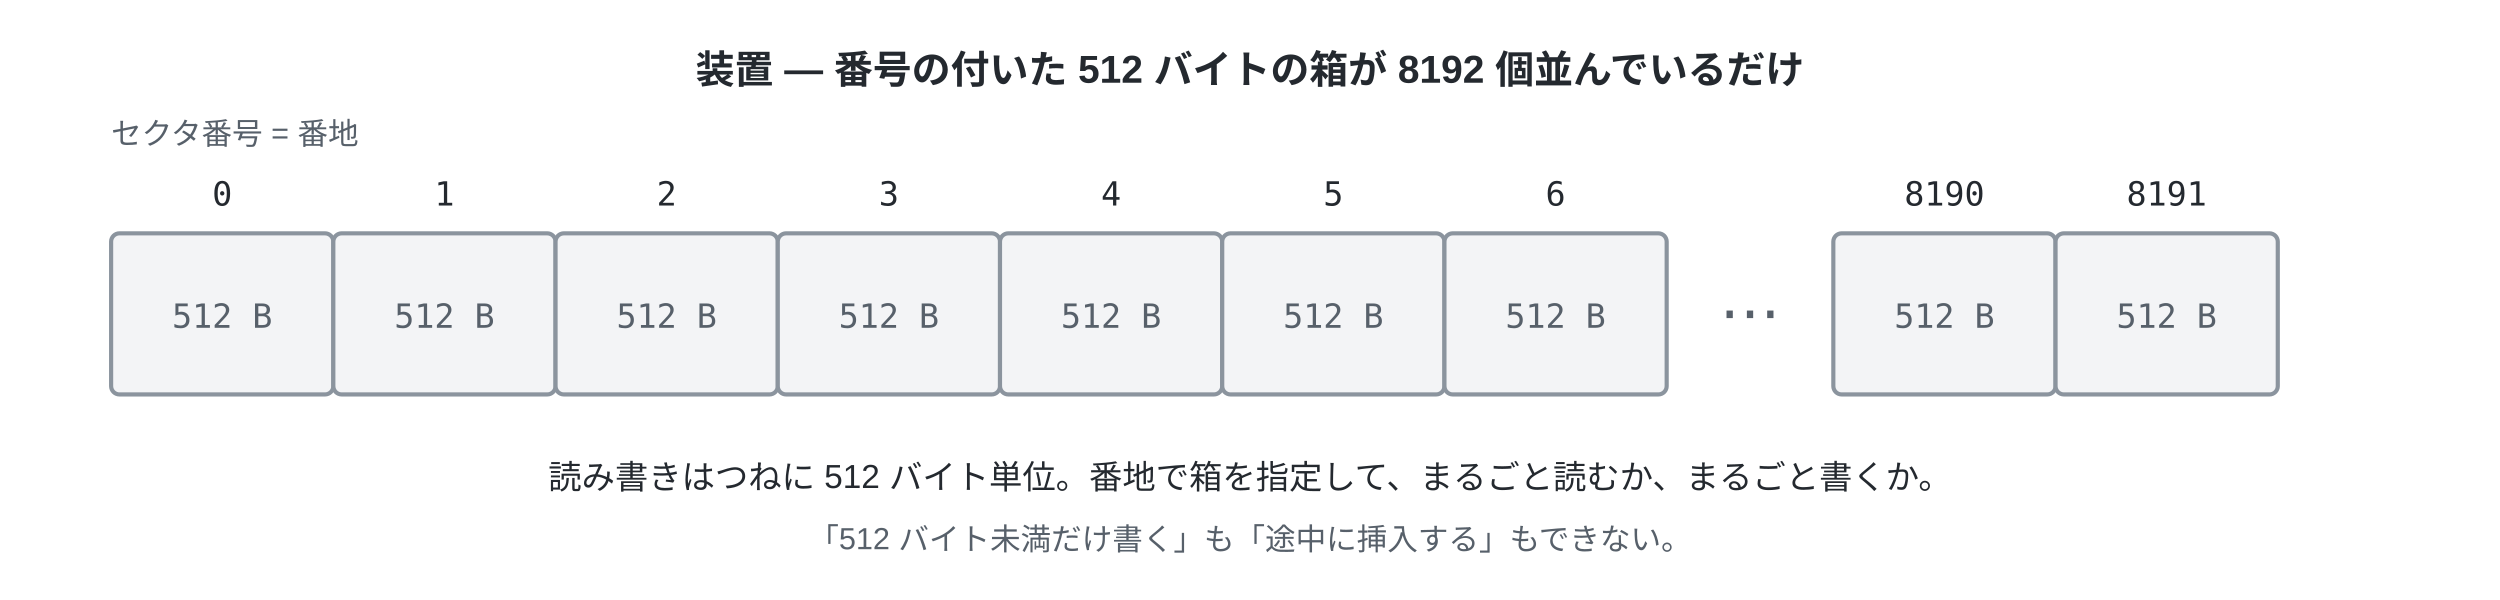
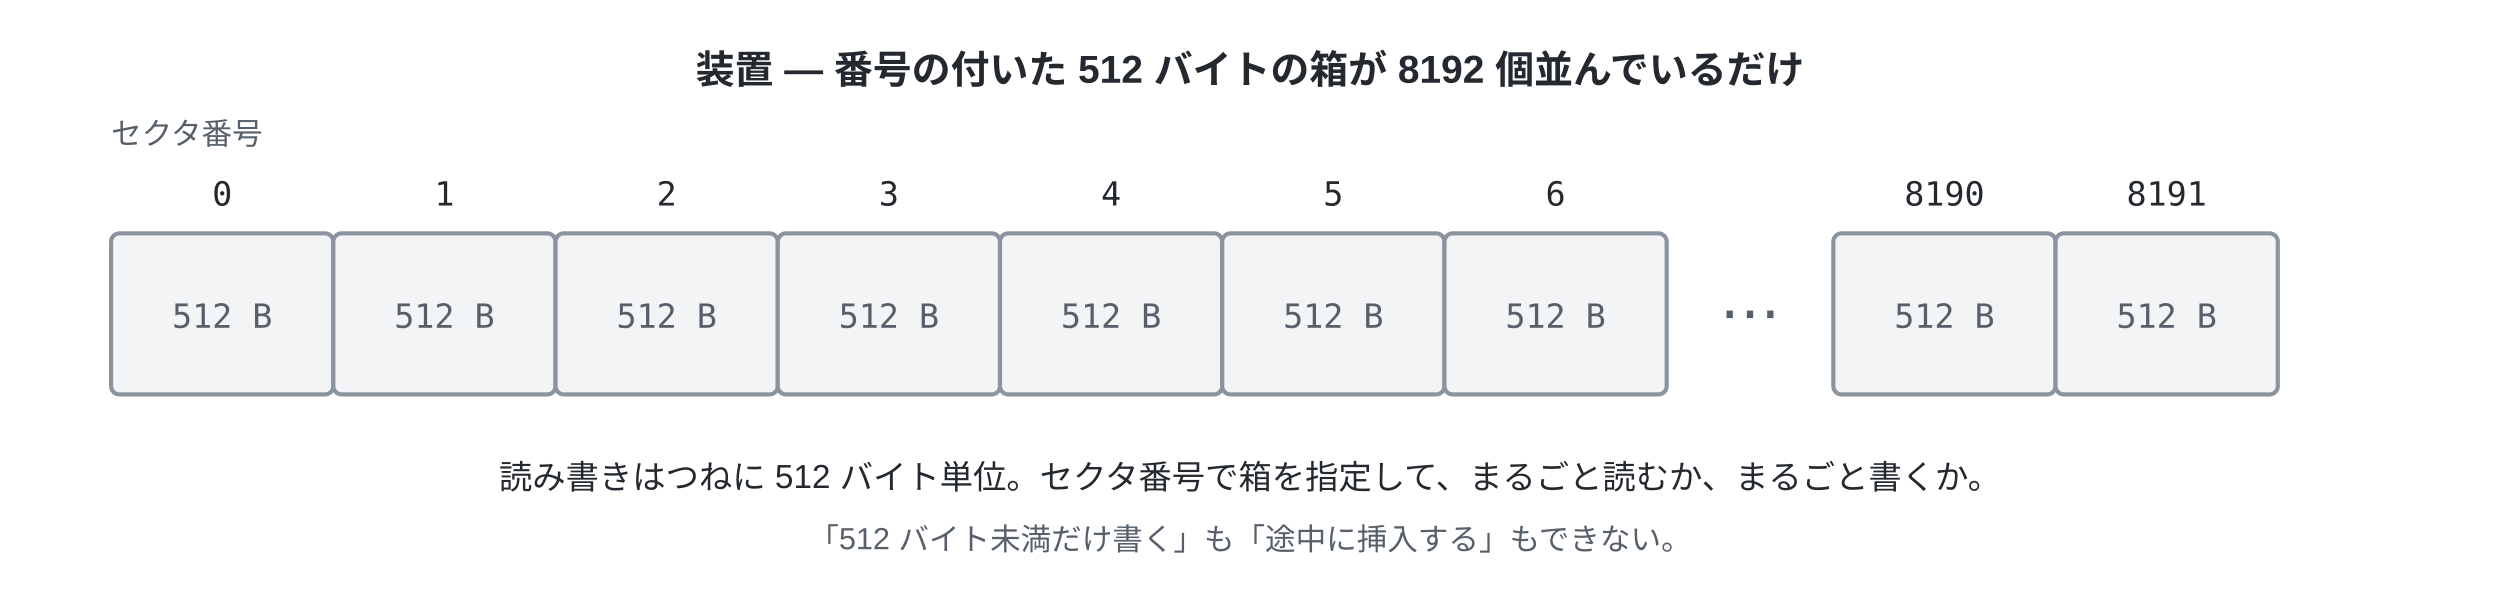
<svg xmlns="http://www.w3.org/2000/svg" width="900" height="216" viewBox="0 0 900 216" role="img" font-family="Helvetica Neue, Arial, Hiragino Sans, Noto Sans JP, sans-serif">
  <rect x="0" y="0" width="900" height="216" fill="#ffffff" />
  <defs>
    <marker id="a" viewBox="0 0 10 10" refX="9" refY="5" markerWidth="7" markerHeight="7" orient="auto-start-reverse">
      <path d="M 0 0 L 10 5 L 0 10 z" fill="#57606a" />
    </marker>
  </defs>
  <text x="450.0" y="30" font-size="14" fill="#24292f" text-anchor="middle" font-family="Helvetica Neue, Arial, Hiragino Sans, Noto Sans JP, sans-serif" font-weight="bold">装置 — 番号の付いた 512 バイトの箱が 8192 個並んでいるだけ</text>
  <rect x="40" y="84" width="80" height="58" rx="3" fill="#f3f4f6" stroke="#8b949e" stroke-width="1.5" />
  <text x="80.0" y="118" font-size="12" fill="#57606a" text-anchor="middle" font-family="SFMono-Regular, Menlo, Consolas, monospace" font-weight="normal">512 B</text>
  <text x="80.0" y="74" font-size="12" fill="#24292f" text-anchor="middle" font-family="SFMono-Regular, Menlo, Consolas, monospace" font-weight="normal">0</text>
  <rect x="120" y="84" width="80" height="58" rx="3" fill="#f3f4f6" stroke="#8b949e" stroke-width="1.5" />
  <text x="160.0" y="118" font-size="12" fill="#57606a" text-anchor="middle" font-family="SFMono-Regular, Menlo, Consolas, monospace" font-weight="normal">512 B</text>
  <text x="160.0" y="74" font-size="12" fill="#24292f" text-anchor="middle" font-family="SFMono-Regular, Menlo, Consolas, monospace" font-weight="normal">1</text>
  <rect x="200" y="84" width="80" height="58" rx="3" fill="#f3f4f6" stroke="#8b949e" stroke-width="1.5" />
  <text x="240.0" y="118" font-size="12" fill="#57606a" text-anchor="middle" font-family="SFMono-Regular, Menlo, Consolas, monospace" font-weight="normal">512 B</text>
  <text x="240.0" y="74" font-size="12" fill="#24292f" text-anchor="middle" font-family="SFMono-Regular, Menlo, Consolas, monospace" font-weight="normal">2</text>
  <rect x="280" y="84" width="80" height="58" rx="3" fill="#f3f4f6" stroke="#8b949e" stroke-width="1.5" />
  <text x="320.0" y="118" font-size="12" fill="#57606a" text-anchor="middle" font-family="SFMono-Regular, Menlo, Consolas, monospace" font-weight="normal">512 B</text>
  <text x="320.0" y="74" font-size="12" fill="#24292f" text-anchor="middle" font-family="SFMono-Regular, Menlo, Consolas, monospace" font-weight="normal">3</text>
  <rect x="360" y="84" width="80" height="58" rx="3" fill="#f3f4f6" stroke="#8b949e" stroke-width="1.5" />
  <text x="400.0" y="118" font-size="12" fill="#57606a" text-anchor="middle" font-family="SFMono-Regular, Menlo, Consolas, monospace" font-weight="normal">512 B</text>
  <text x="400.0" y="74" font-size="12" fill="#24292f" text-anchor="middle" font-family="SFMono-Regular, Menlo, Consolas, monospace" font-weight="normal">4</text>
  <rect x="440" y="84" width="80" height="58" rx="3" fill="#f3f4f6" stroke="#8b949e" stroke-width="1.5" />
  <text x="480.0" y="118" font-size="12" fill="#57606a" text-anchor="middle" font-family="SFMono-Regular, Menlo, Consolas, monospace" font-weight="normal">512 B</text>
  <text x="480.0" y="74" font-size="12" fill="#24292f" text-anchor="middle" font-family="SFMono-Regular, Menlo, Consolas, monospace" font-weight="normal">5</text>
  <rect x="520" y="84" width="80" height="58" rx="3" fill="#f3f4f6" stroke="#8b949e" stroke-width="1.5" />
  <text x="560.0" y="118" font-size="12" fill="#57606a" text-anchor="middle" font-family="SFMono-Regular, Menlo, Consolas, monospace" font-weight="normal">512 B</text>
  <text x="560.0" y="74" font-size="12" fill="#24292f" text-anchor="middle" font-family="SFMono-Regular, Menlo, Consolas, monospace" font-weight="normal">6</text>
  <text x="630" y="120" font-size="22" fill="#57606a" text-anchor="middle" font-family="Helvetica Neue, Arial, Hiragino Sans, Noto Sans JP, sans-serif" font-weight="normal">⋯</text>
  <rect x="660" y="84" width="80" height="58" rx="3" fill="#f3f4f6" stroke="#8b949e" stroke-width="1.5" />
  <text x="700.0" y="118" font-size="12" fill="#57606a" text-anchor="middle" font-family="SFMono-Regular, Menlo, Consolas, monospace" font-weight="normal">512 B</text>
  <text x="700.0" y="74" font-size="12" fill="#24292f" text-anchor="middle" font-family="SFMono-Regular, Menlo, Consolas, monospace" font-weight="normal">8190</text>
  <rect x="740" y="84" width="80" height="58" rx="3" fill="#f3f4f6" stroke="#8b949e" stroke-width="1.5" />
  <text x="780.0" y="118" font-size="12" fill="#57606a" text-anchor="middle" font-family="SFMono-Regular, Menlo, Consolas, monospace" font-weight="normal">512 B</text>
  <text x="780.0" y="74" font-size="12" fill="#24292f" text-anchor="middle" font-family="SFMono-Regular, Menlo, Consolas, monospace" font-weight="normal">8191</text>
-   <text x="40" y="52" font-size="11" fill="#57606a" text-anchor="start" font-family="Helvetica Neue, Arial, Hiragino Sans, Noto Sans JP, sans-serif" font-weight="normal">セクタ番号 = 番地</text>
-   <text x="450.0" y="176" font-size="12" fill="#24292f" text-anchor="middle" font-family="Helvetica Neue, Arial, Hiragino Sans, Noto Sans JP, sans-serif" font-weight="normal">読み書きはつねに 512 バイト単位。番地で箱を指定して、まるごと読むか、まるごと書くか。</text>
+   <text x="40" y="52" font-size="11" fill="#57606a" text-anchor="start" font-family="Helvetica Neue, Arial, Hiragino Sans, Noto Sans JP, sans-serif" font-weight="normal">セクタ番号</text>
+   <text x="450.0" y="176" font-size="12" fill="#24292f" text-anchor="middle" font-family="Helvetica Neue, Arial, Hiragino Sans, Noto Sans JP, sans-serif" font-weight="normal">読み書きはつねに 512 バイト単位。セクタ番号で箱を指定して、まるごと読むか、まるごと書くか。</text>
  <text x="450.0" y="198" font-size="11" fill="#57606a" text-anchor="middle" font-family="Helvetica Neue, Arial, Hiragino Sans, Noto Sans JP, sans-serif" font-weight="normal">「512 バイト未満だけ書く」も「途中に挿入する」もできない。</text>
</svg>
